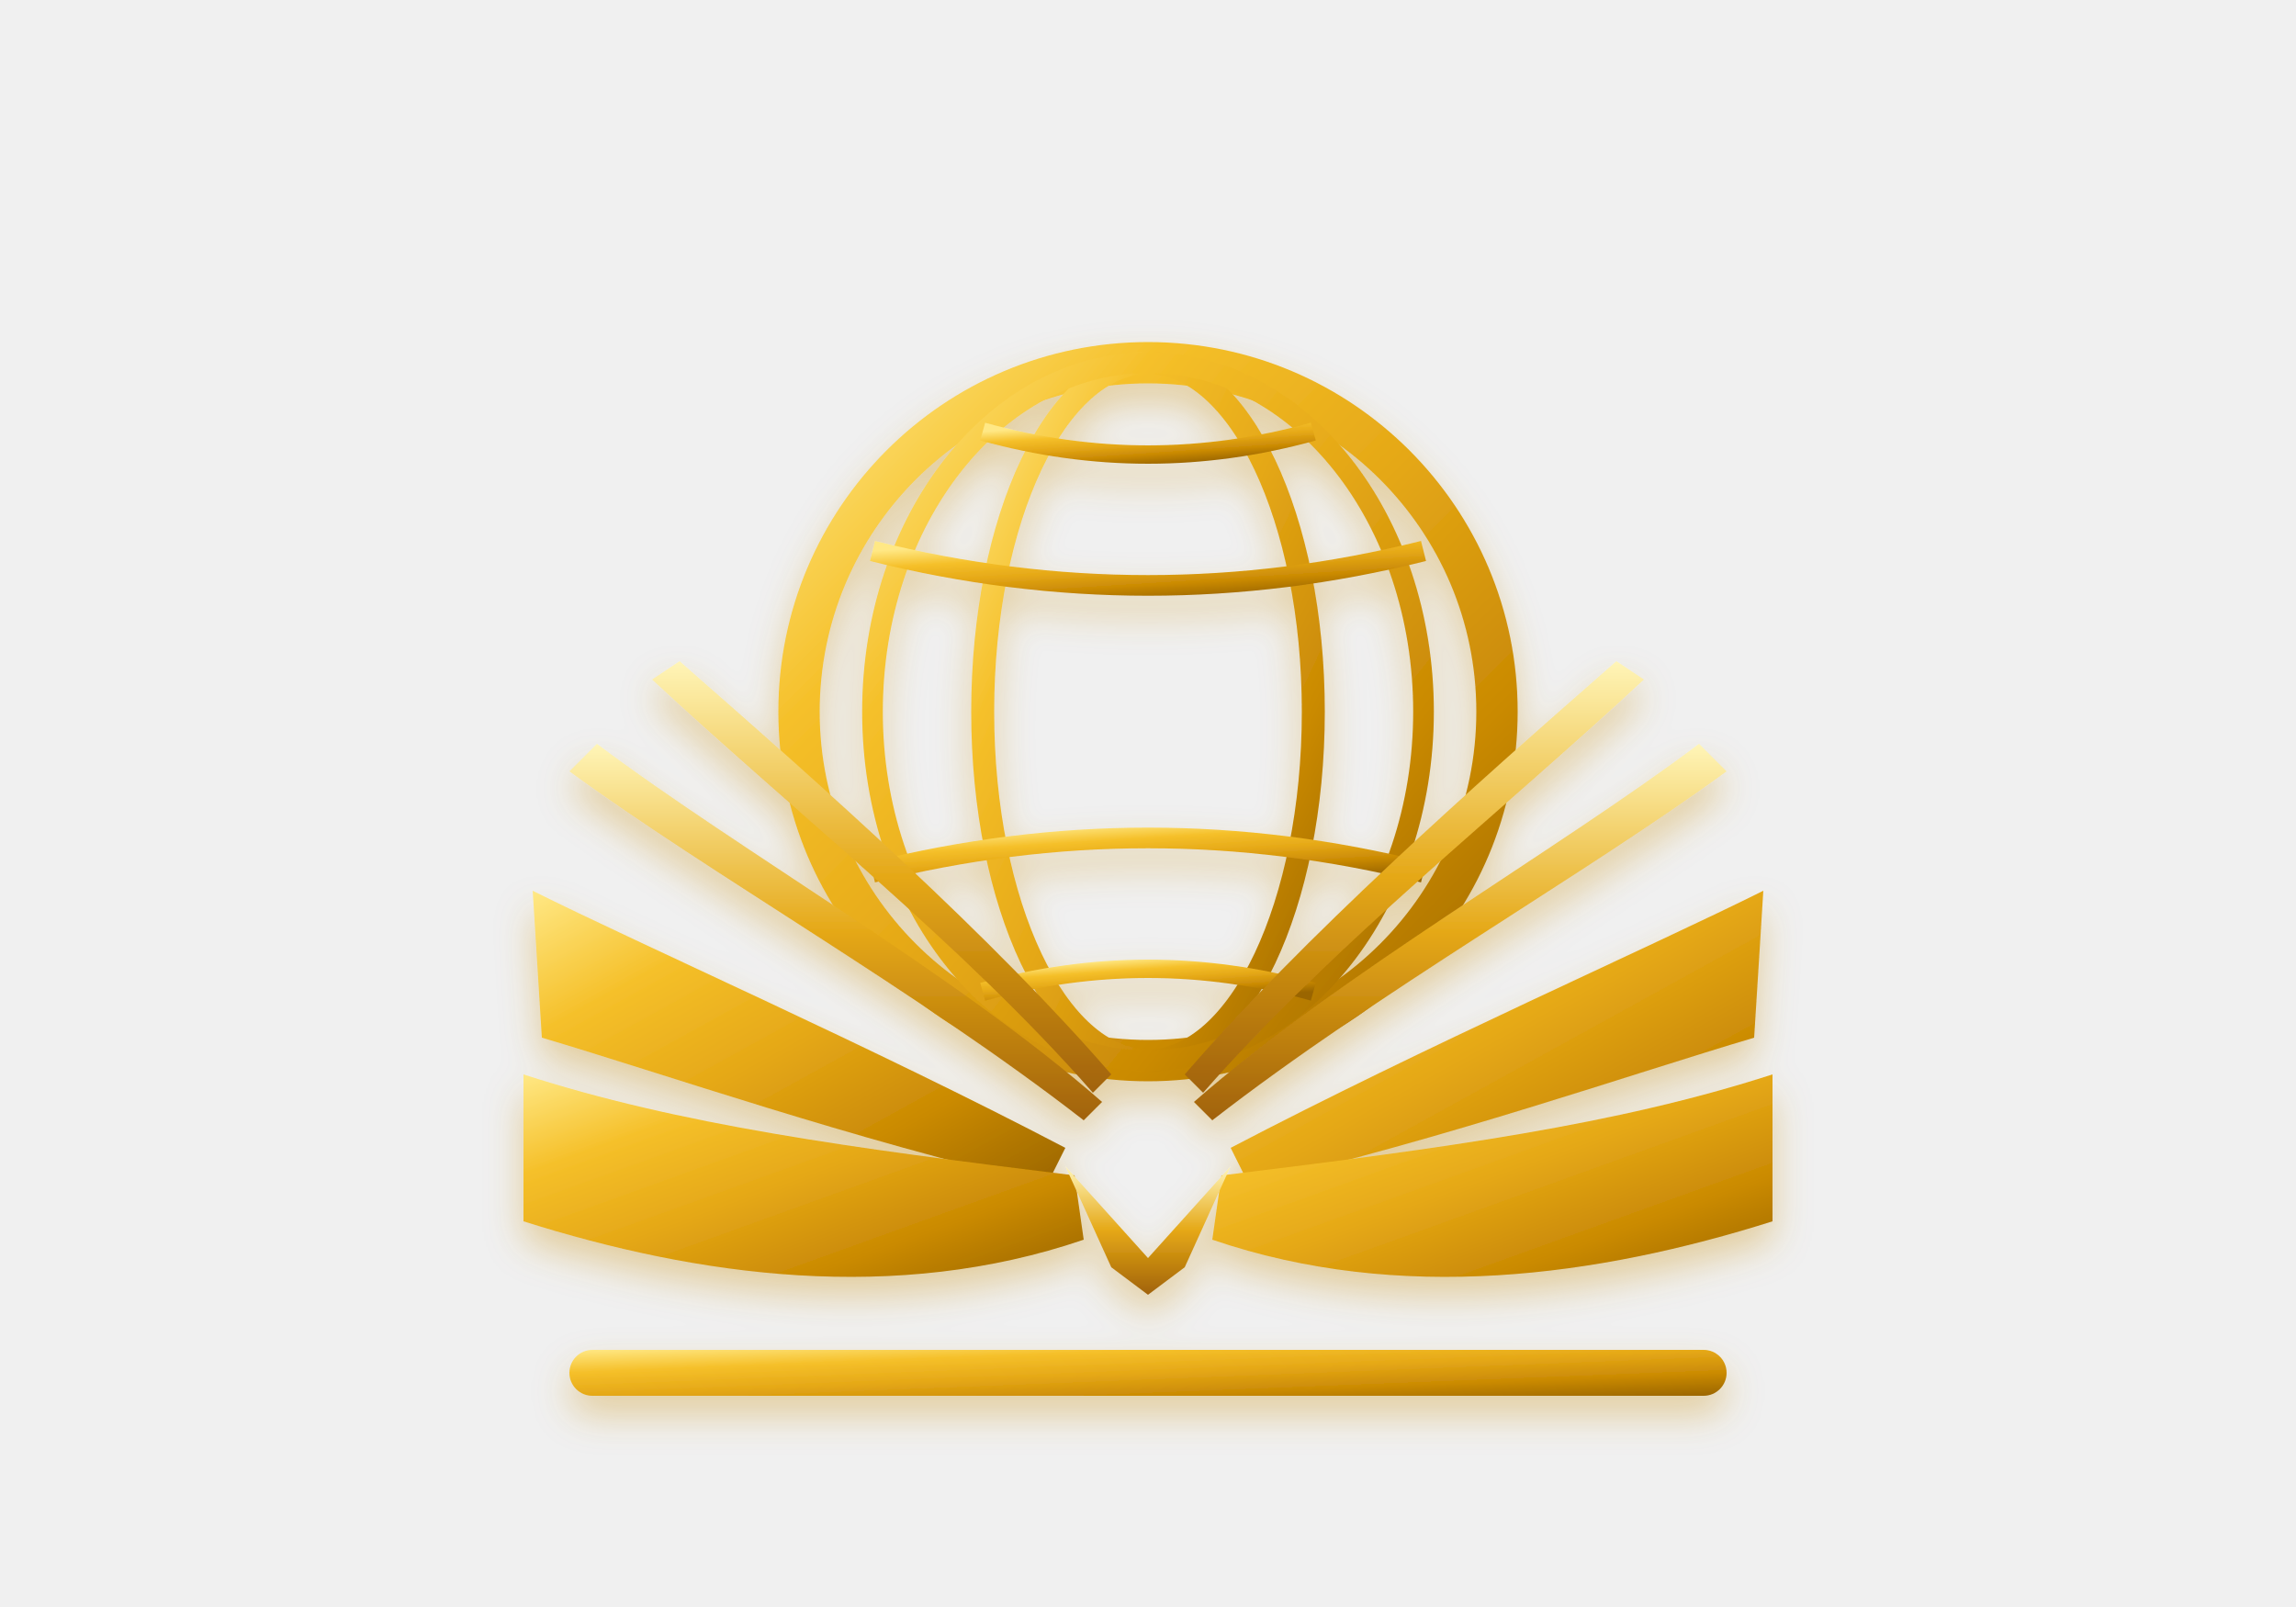
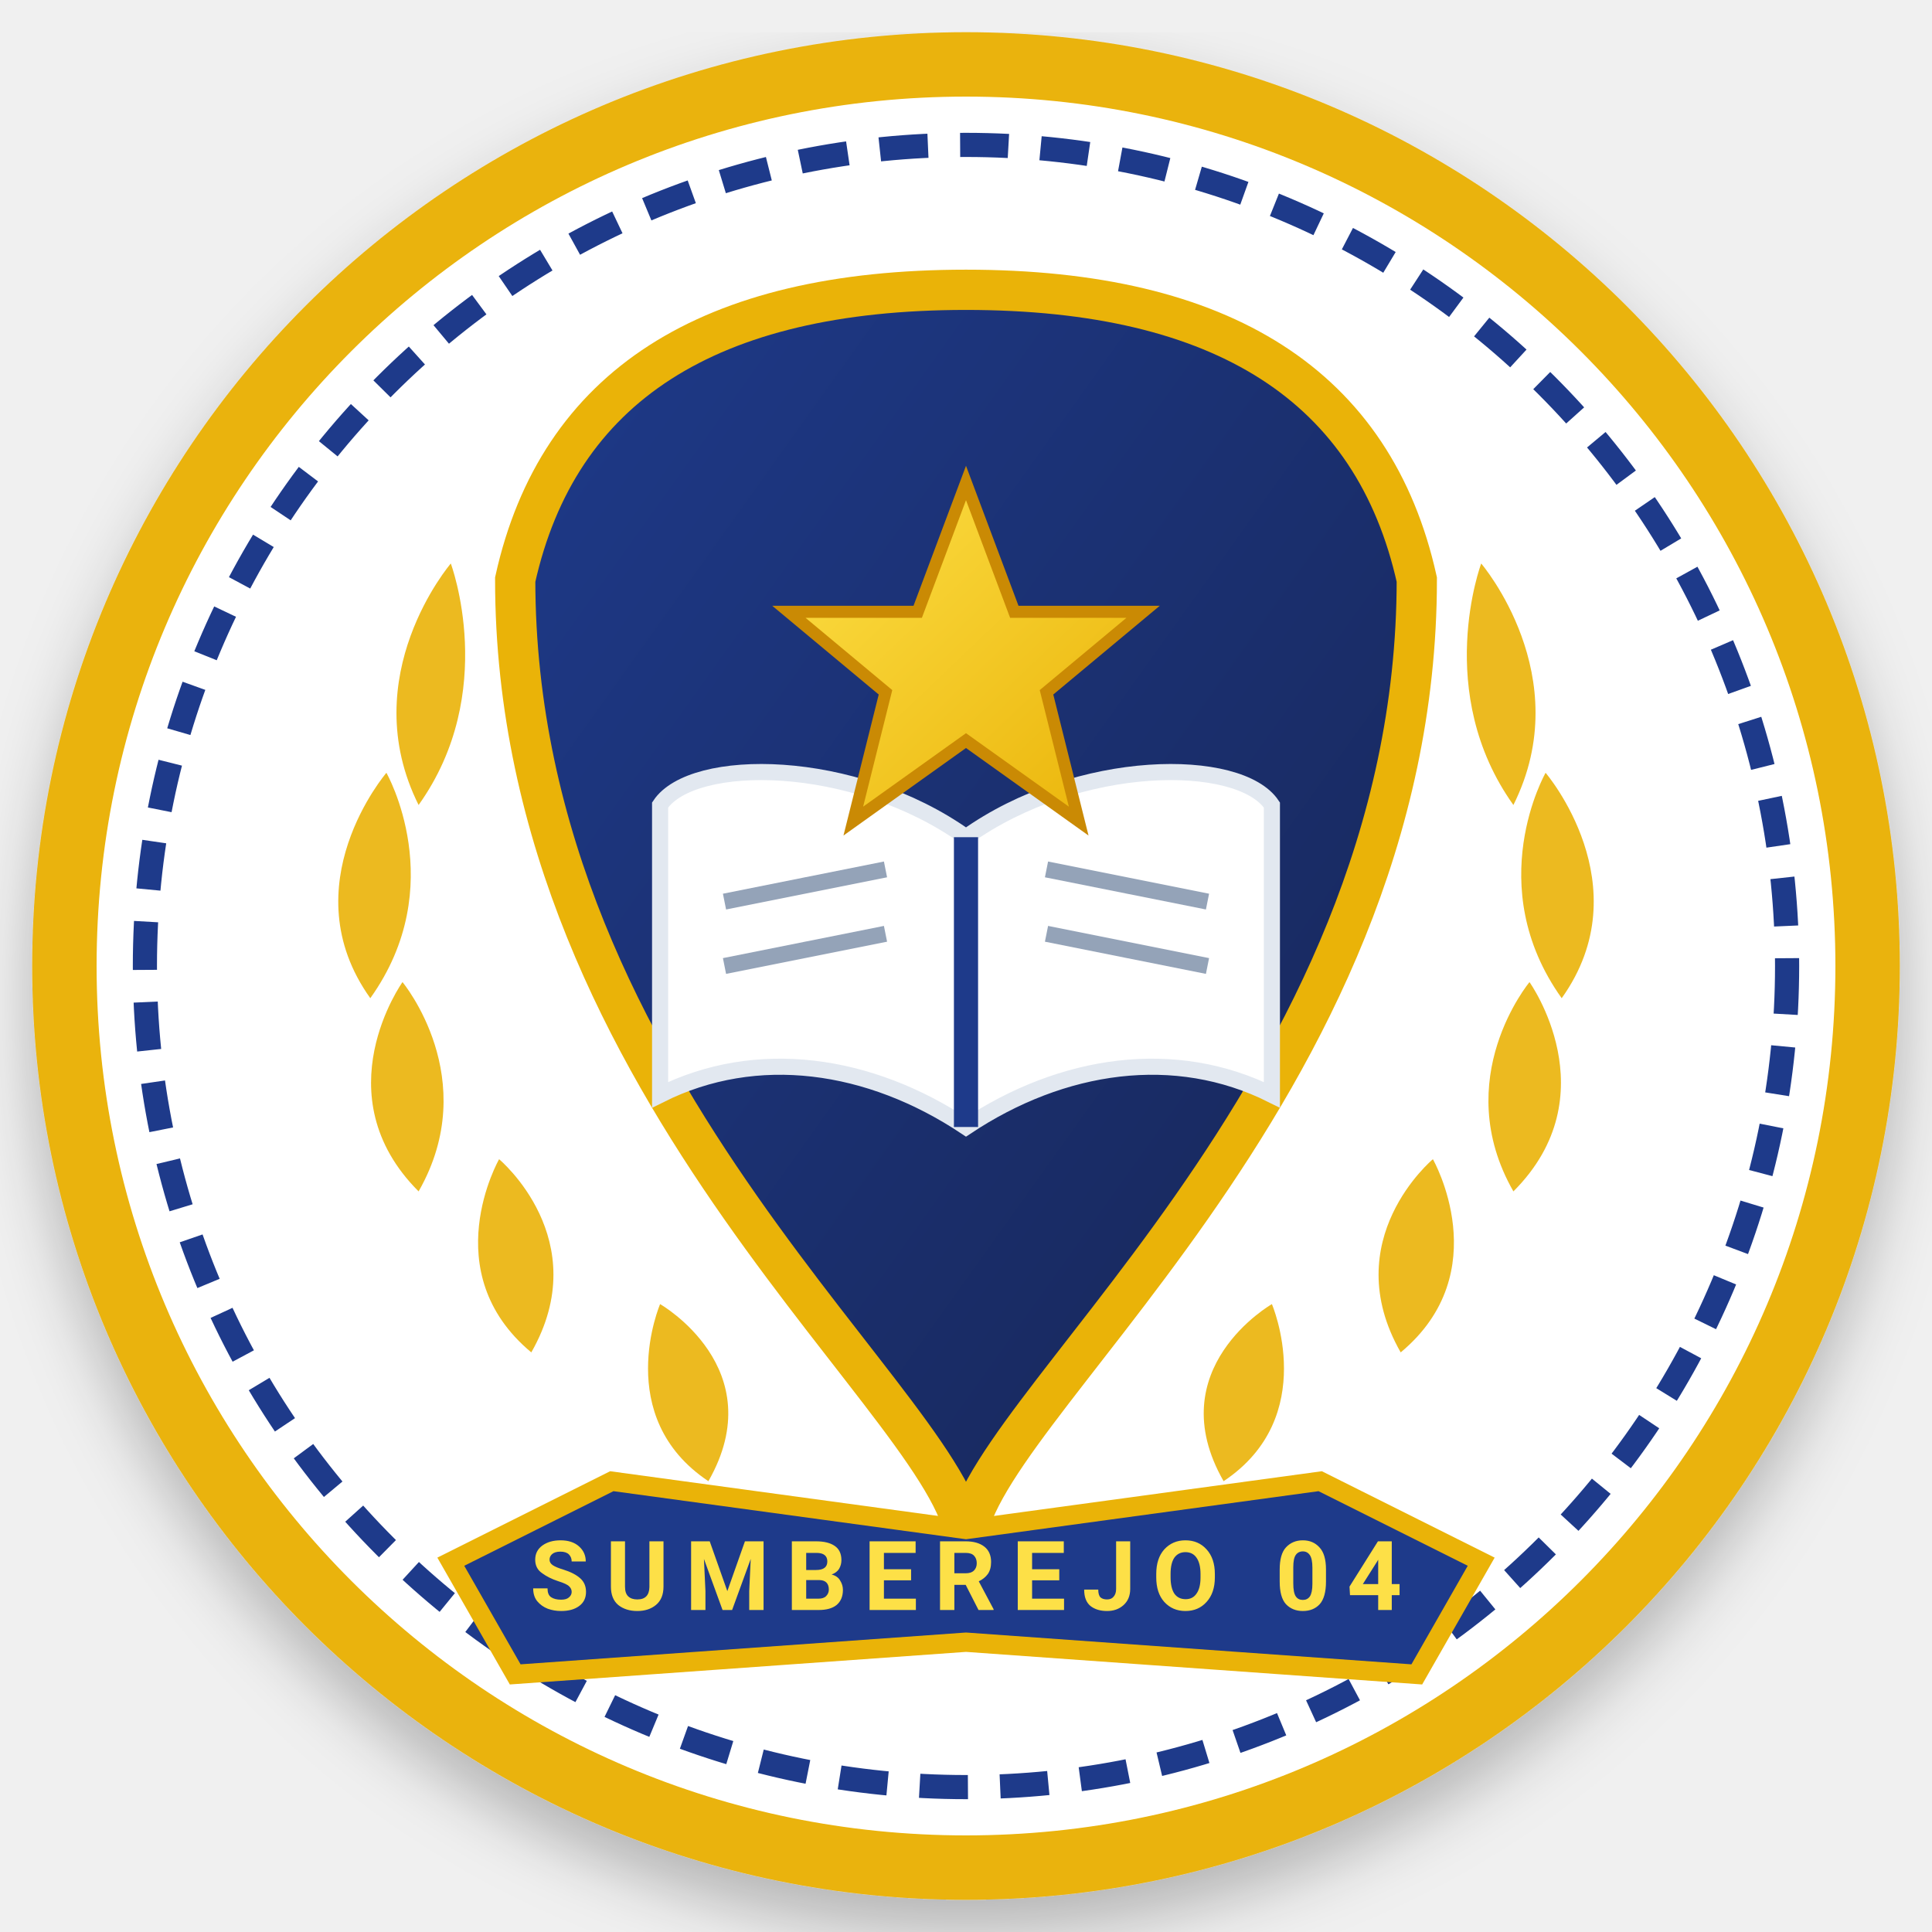
- <svg xmlns="http://www.w3.org/2000/svg" viewBox="0 0 500 350" width="100%" height="100%">
+ <svg xmlns="http://www.w3.org/2000/svg" viewBox="0 0 120 120" width="100%" height="100%">
  <defs>
+     <linearGradient id="shieldGrad" x1="0%" y1="0%" x2="100%" y2="100%">
+       <stop offset="0%" stop-color="#1e3a8a" />
+       <stop offset="100%" stop-color="#172554" />
+     </linearGradient>
    <linearGradient id="goldGrad" x1="0%" y1="0%" x2="100%" y2="100%">
-       <stop offset="0%" stop-color="#FFE885" />
-       <stop offset="25%" stop-color="#F5C02A" />
-       <stop offset="50%" stop-color="#E5A817" />
-       <stop offset="75%" stop-color="#CA8A04" />
-       <stop offset="100%" stop-color="#9A6500" />
+       <stop offset="0%" stop-color="#fde047" />
+       <stop offset="100%" stop-color="#eab308" />
    </linearGradient>
-     <linearGradient id="goldLightGrad" x1="0%" y1="0%" x2="0%" y2="100%">
-       <stop offset="0%" stop-color="#FFF5B8" />
-       <stop offset="50%" stop-color="#E5A817" />
-       <stop offset="100%" stop-color="#A16207" />
-     </linearGradient>
-     <filter id="goldGlow" x="-20%" y="-20%" width="140%" height="140%">
-       <feDropShadow dx="0" dy="4" stdDeviation="4" flood-color="#CA8A04" flood-opacity="0.35" />
+     <filter id="shadow" x="-10%" y="-10%" width="120%" height="120%">
+       <feDropShadow dx="0" dy="2" stdDeviation="2" flood-opacity="0.25" />
    </filter>
  </defs>
-   <g filter="url(#goldGlow)">
-     <circle cx="250" cy="155" r="76" fill="none" stroke="url(#goldGrad)" stroke-width="9" />
-     <line x1="250" y1="79" x2="250" y2="231" stroke="url(#goldGrad)" stroke-width="6" />
-     <ellipse cx="250" cy="155" rx="36" ry="76" fill="none" stroke="url(#goldGrad)" stroke-width="5" />
-     <ellipse cx="250" cy="155" rx="60" ry="76" fill="none" stroke="url(#goldGrad)" stroke-width="4.5" />
-     <line x1="174" y1="155" x2="326" y2="155" stroke="url(#goldGrad)" stroke-width="5.5" />
-     <path d="M 190 120 Q 250 135 310 120" fill="none" stroke="url(#goldGrad)" stroke-width="4.5" />
-     <path d="M 214 94 Q 250 104 286 94" fill="none" stroke="url(#goldGrad)" stroke-width="4" />
-     <path d="M 190 190 Q 250 175 310 190" fill="none" stroke="url(#goldGrad)" stroke-width="4.5" />
-     <path d="M 214 216 Q 250 206 286 216" fill="none" stroke="url(#goldGrad)" stroke-width="4" />
-     <path d="M 238 238 C 210 206 172 176 142 148 L 148 144 C 180 172 216 204 242 234 Z" fill="url(#goldLightGrad)" />
-     <path d="M 236 244 C 200 216 154 190 124 168 L 130 162 C 162 186 208 212 240 240 Z" fill="url(#goldLightGrad)" />
-     <path d="M 232 250 C 190 228 140 206 116 194 L 118 226 C 145 234 185 248 228 258 Z" fill="url(#goldGrad)" />
-     <path d="M 234 256 C 185 250 148 245 114 234 L 114 266 C 152 278 195 284 236 270 Z" fill="url(#goldGrad)" />
-     <path d="M 262 238 C 290 206 328 176 358 148 L 352 144 C 320 172 284 204 258 234 Z" fill="url(#goldLightGrad)" />
-     <path d="M 264 244 C 300 216 346 190 376 168 L 370 162 C 338 186 292 212 260 240 Z" fill="url(#goldLightGrad)" />
-     <path d="M 268 250 C 310 228 360 206 384 194 L 382 226 C 355 234 315 248 272 258 Z" fill="url(#goldGrad)" />
-     <path d="M 266 256 C 315 250 352 245 386 234 L 386 266 C 348 278 305 284 264 270 Z" fill="url(#goldGrad)" />
-     <path d="M 232 254 L 250 274 L 268 254 L 258 276 L 250 282 L 242 276 Z" fill="url(#goldLightGrad)" />
-     <rect x="124" y="294" width="252" height="10" rx="5" fill="url(#goldGrad)" />
+   <circle cx="60" cy="60" r="56" fill="white" stroke="#eab308" stroke-width="4" filter="url(#shadow)" />
+   <circle cx="60" cy="60" r="51" fill="none" stroke="#1e3a8a" stroke-width="1.5" stroke-dasharray="3 2" />
+   <path d="M 60 18 Q 84 18 88 36 C 88 68 60 88 60 96 C 60 88 32 68 32 36 Q 36 18 60 18 Z" fill="url(#shieldGrad)" stroke="#eab308" stroke-width="2.5" />
+   <g fill="#eab308" opacity="0.9">
+     <path d="M 26 50 C 22 42 28 35 28 35 C 28 35 31 43 26 50 Z" />
+     <path d="M 23 62 C 18 55 24 48 24 48 C 24 48 28 55 23 62 Z" />
+     <path d="M 26 74 C 20 68 25 61 25 61 C 25 61 30 67 26 74 Z" />
+     <path d="M 33 84 C 27 79 31 72 31 72 C 31 72 37 77 33 84 Z" />
+     <path d="M 44 92 C 38 88 41 81 41 81 C 41 81 48 85 44 92 Z" />
+     <path d="M 94 50 C 98 42 92 35 92 35 C 92 35 89 43 94 50 Z" />
+     <path d="M 97 62 C 102 55 96 48 96 48 C 96 48 92 55 97 62 Z" />
+     <path d="M 94 74 C 100 68 95 61 95 61 C 95 61 90 67 94 74 Z" />
+     <path d="M 87 84 C 93 79 89 72 89 72 C 89 72 83 77 87 84 Z" />
+     <path d="M 76 92 C 82 88 79 81 79 81 C 79 81 72 85 76 92 Z" />
  </g>
+   <path d="M 60 52 C 53 47 43 47 41 50 L 41 68 C 47 65 54 66 60 70 C 66 66 73 65 79 68 L 79 50 C 77 47 67 47 60 52 Z" fill="#ffffff" stroke="#e2e8f0" stroke-width="1" />
+   <line x1="60" y1="52" x2="60" y2="70" stroke="#1e3a8a" stroke-width="1.5" />
+   <line x1="45" y1="56" x2="55" y2="54" stroke="#94a3b8" stroke-width="1" />
+   <line x1="45" y1="60" x2="55" y2="58" stroke="#94a3b8" stroke-width="1" />
+   <line x1="65" y1="54" x2="75" y2="56" stroke="#94a3b8" stroke-width="1" />
+   <line x1="65" y1="58" x2="75" y2="60" stroke="#94a3b8" stroke-width="1" />
+   <polygon points="60,30 63,38 71,38 65,43 67,51 60,46 53,51 55,43 49,38 57,38" fill="url(#goldGrad)" stroke="#ca8a04" stroke-width="0.75" />
+   <path d="M 28 97 L 38 92 L 60 95 L 82 92 L 92 97 L 88 104 L 60 102 L 32 104 Z" fill="#1e3a8a" stroke="#eab308" stroke-width="1.2" />
+   <text x="60" y="100" font-family="'Segoe UI', Roboto, sans-serif" font-size="6" font-weight="bold" fill="#fde047" text-anchor="middle" letter-spacing="1">SUMBEREJO 04</text>
</svg>
